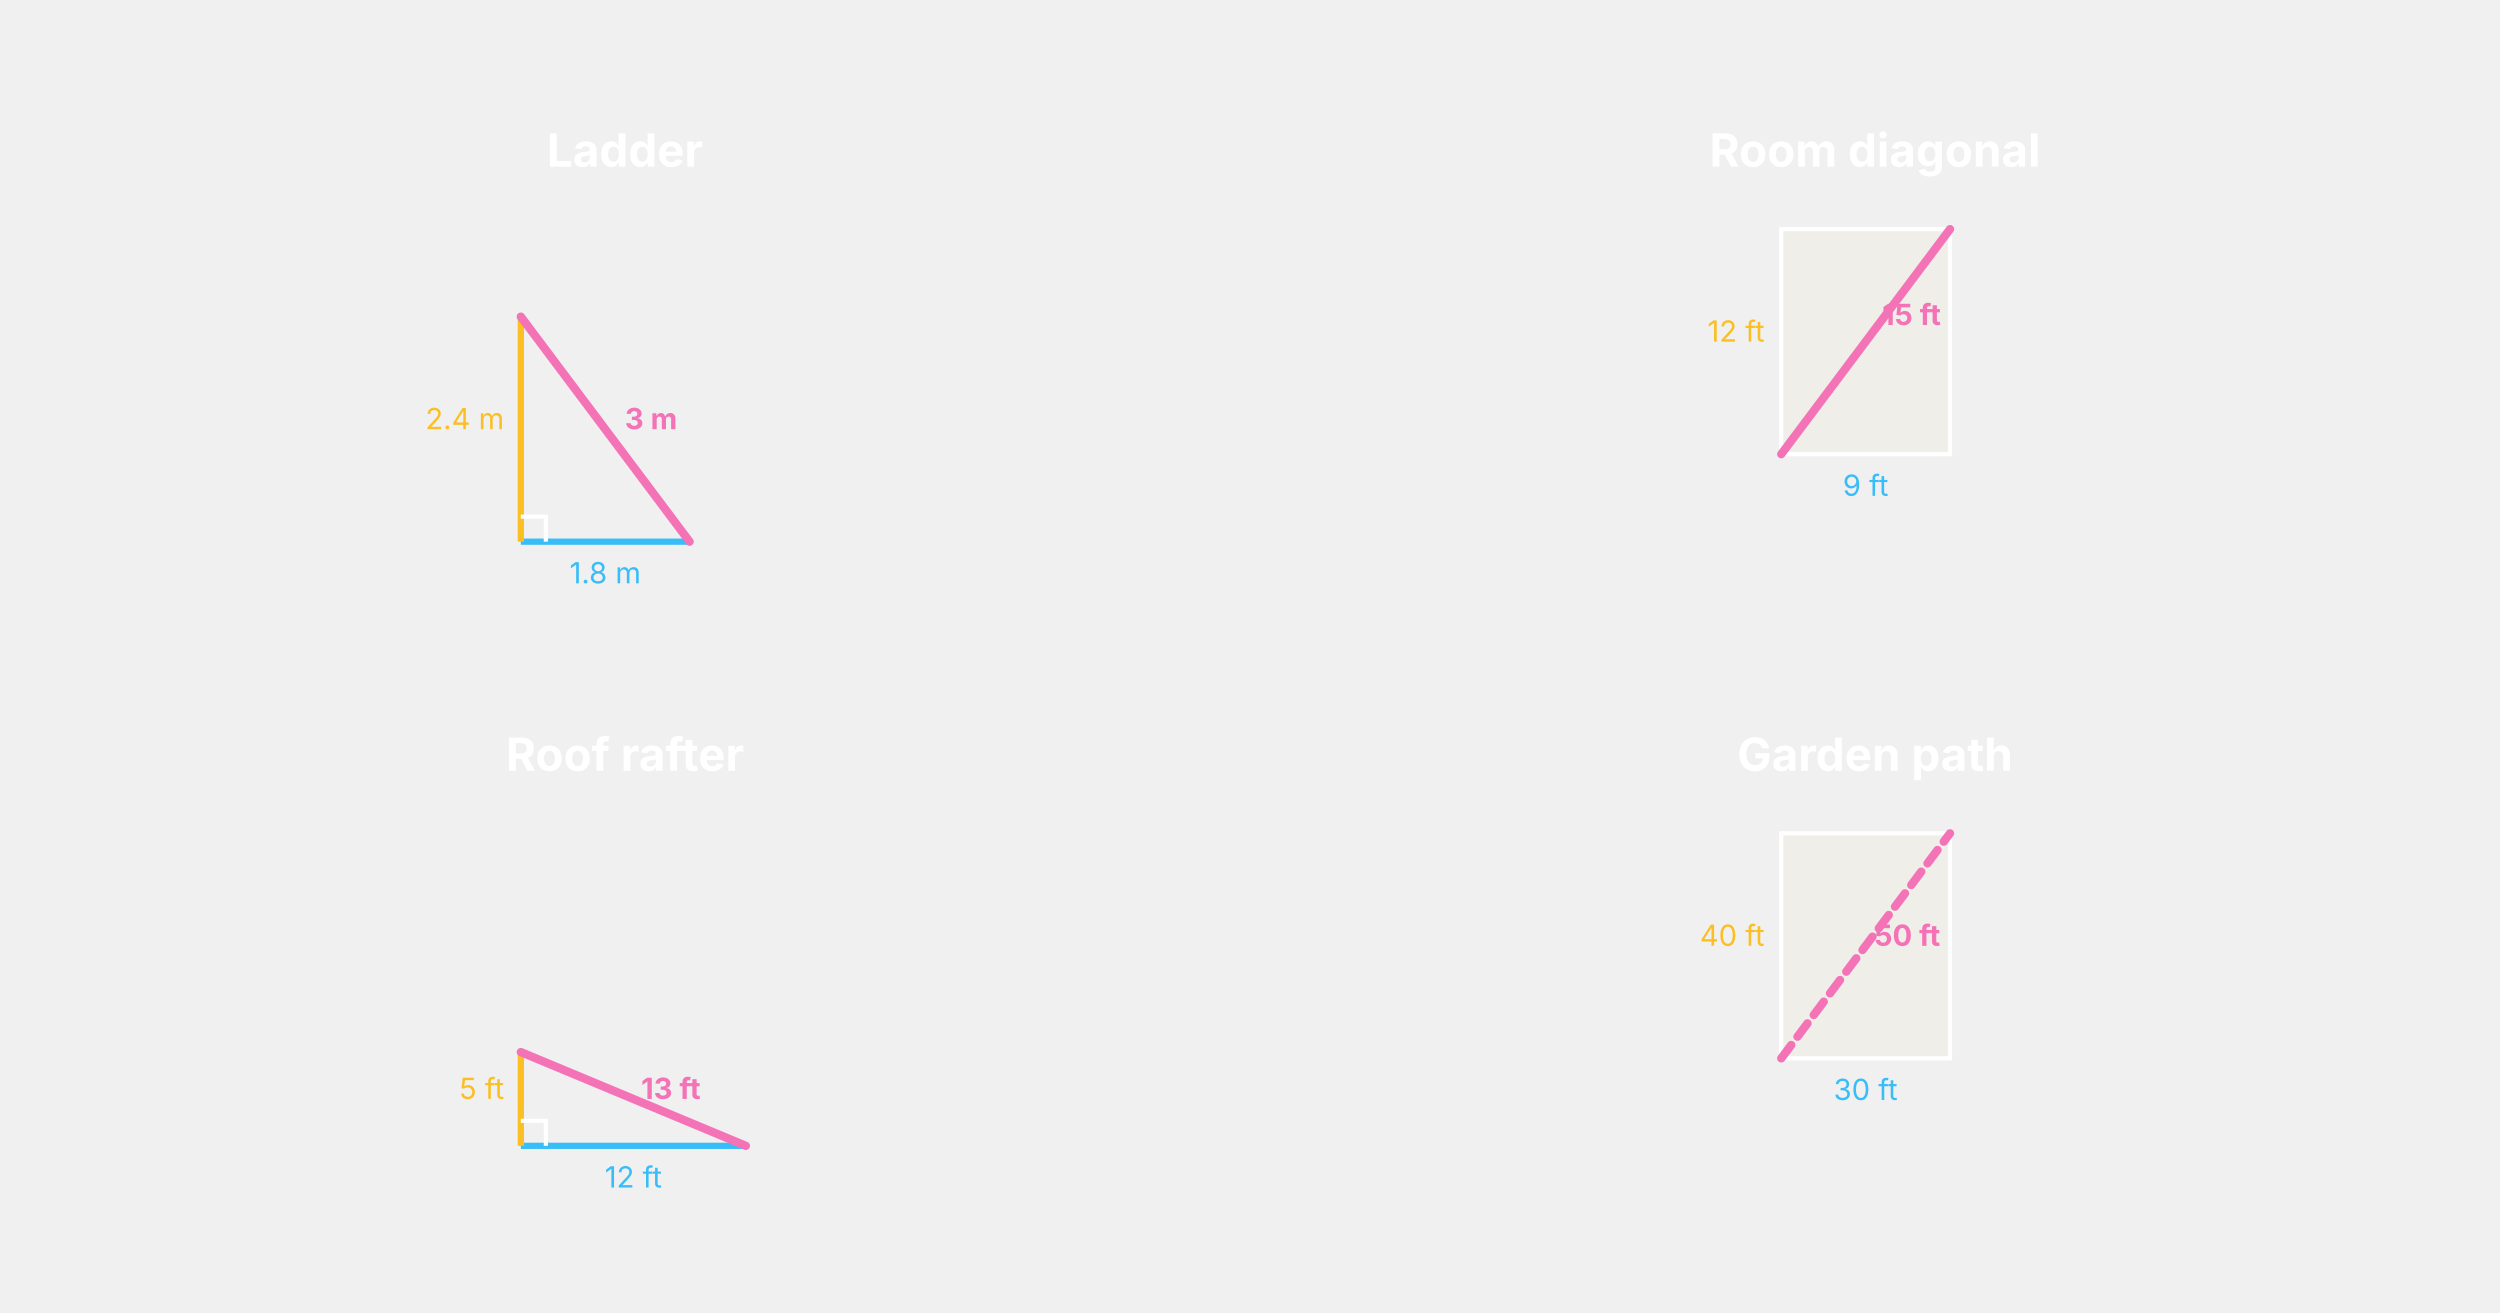
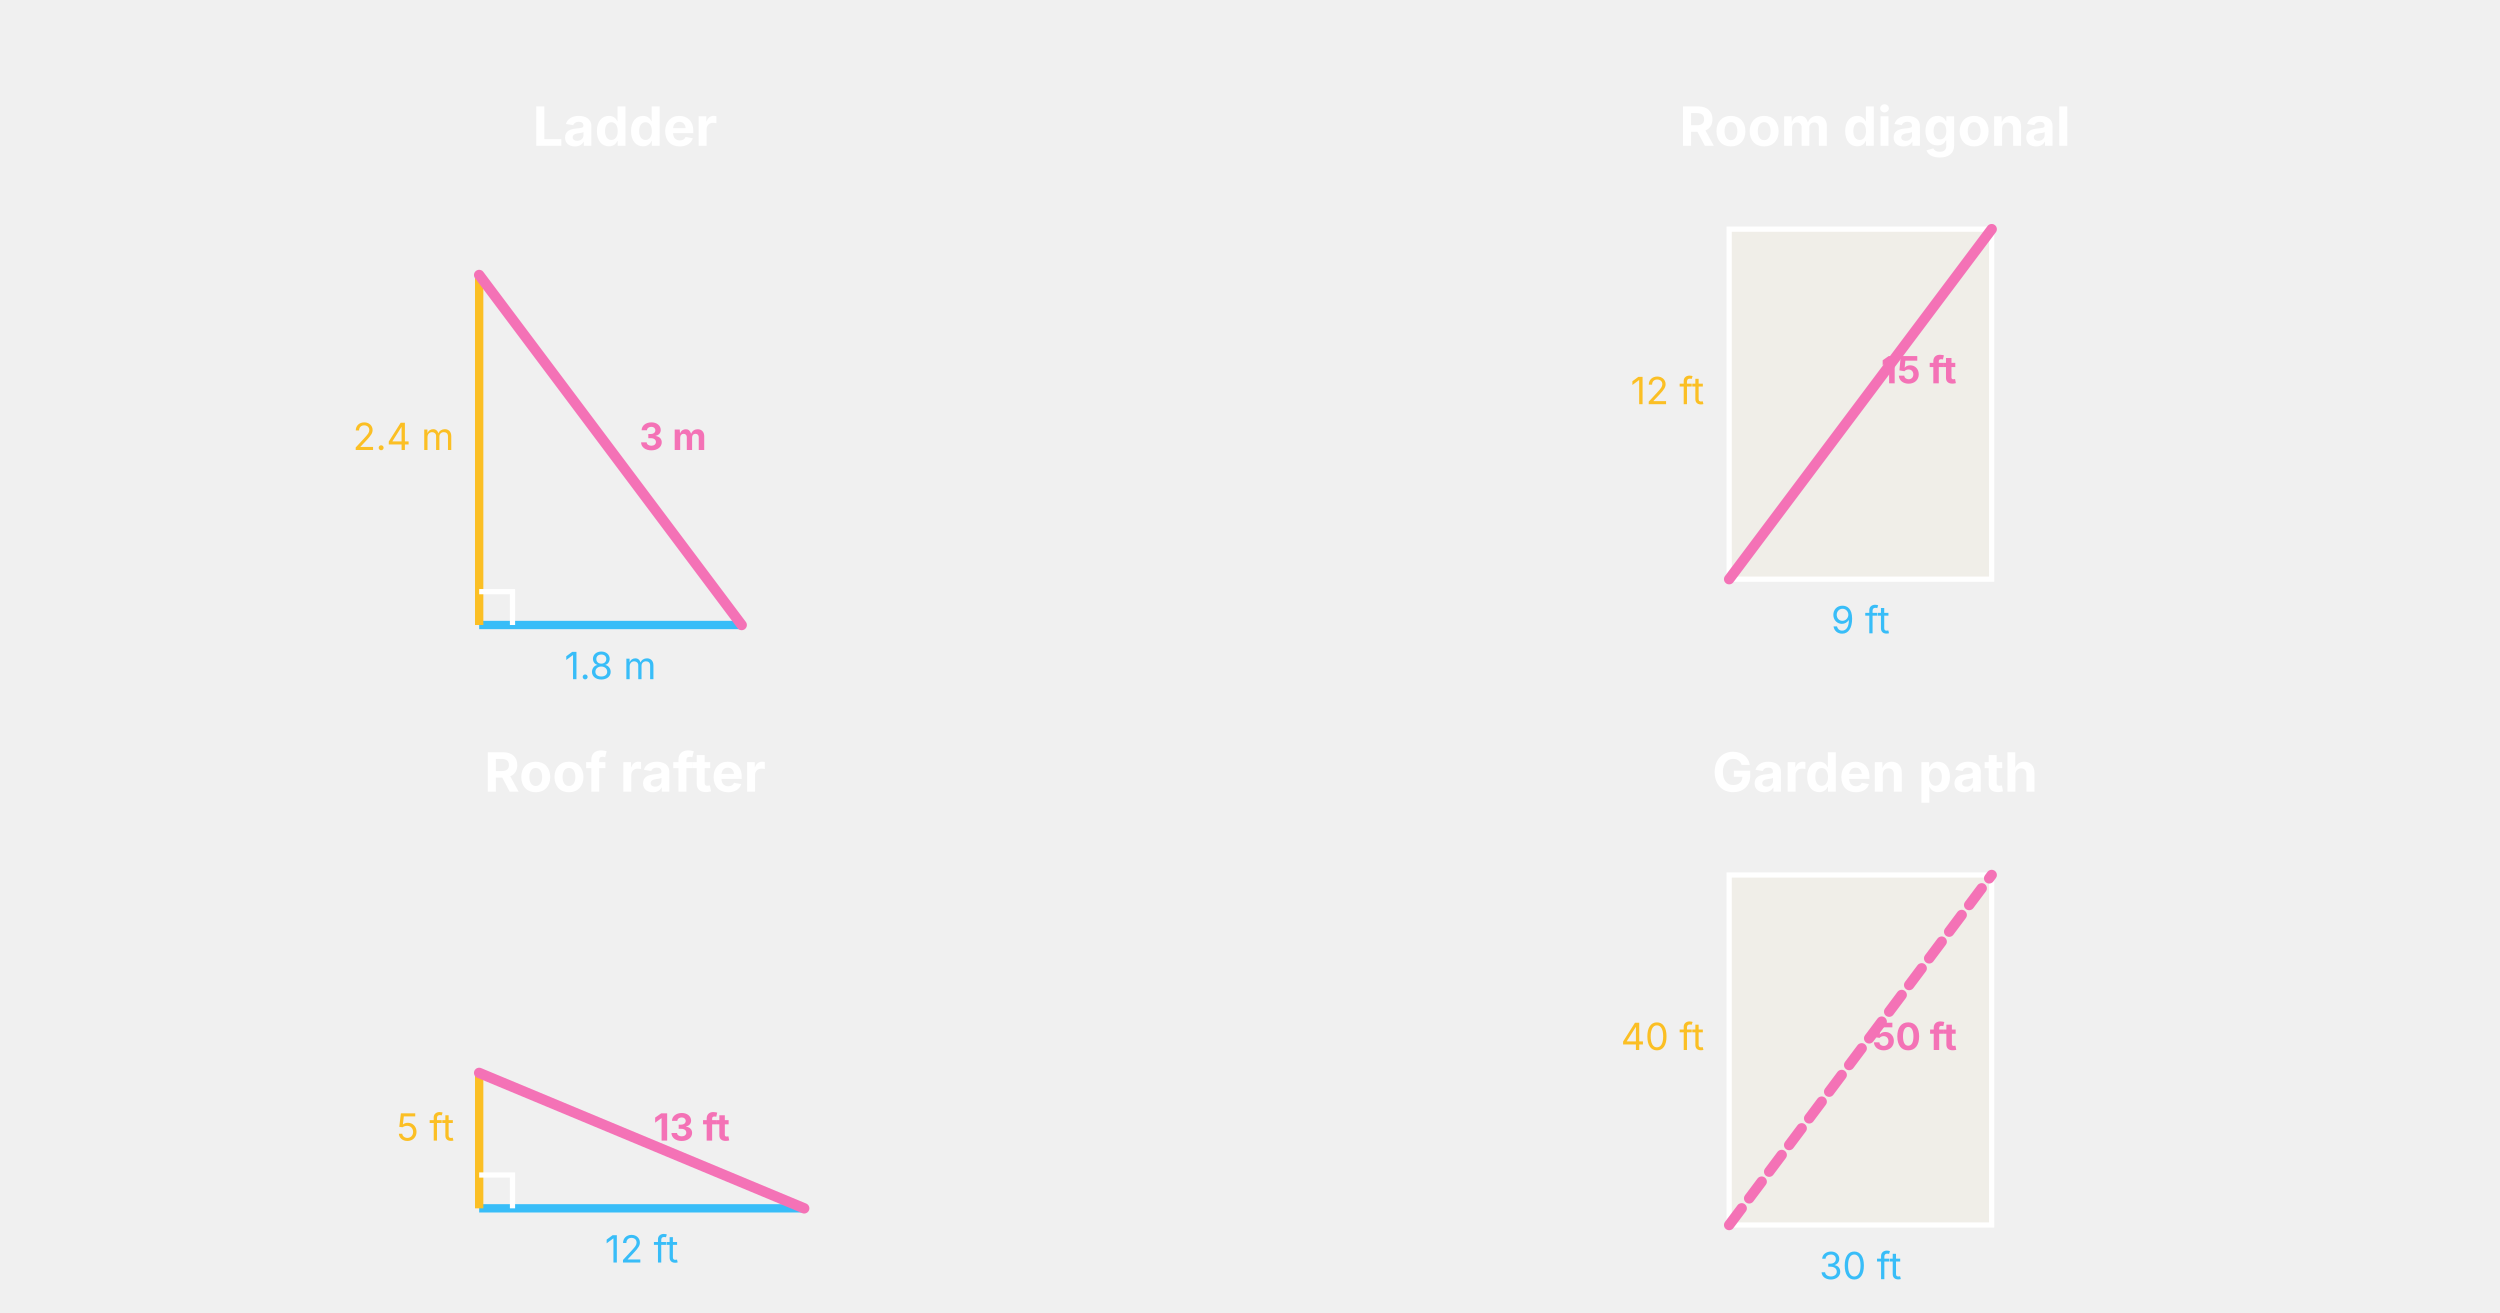
<svg xmlns="http://www.w3.org/2000/svg" width="1200" height="630" viewBox="0 0 1200 630">
-   <text x="300" y="80" font-family="system-ui, -apple-system, 'Segoe UI', sans-serif" font-size="22" fill="#ffffff" text-anchor="middle" font-weight="bold">Ladder</text>
-   <line x1="250" y1="260" x2="331.0" y2="260" stroke="#38bdf8" stroke-width="3" />
-   <line x1="250" y1="260" x2="250" y2="152.0" stroke="#fbbf24" stroke-width="3" />
-   <line x1="331.0" y1="260" x2="250" y2="152.0" stroke="#f472b6" stroke-width="4" stroke-linecap="round" />
-   <polyline points="250,248 262,248 262,260" stroke="#ffffff" stroke-width="2" fill="none" />
-   <text x="290.5" y="280" font-family="system-ui, -apple-system, 'Segoe UI', sans-serif" font-size="14" fill="#38bdf8" text-anchor="middle">1.8 m</text>
-   <text x="242" y="206.0" font-family="system-ui, -apple-system, 'Segoe UI', sans-serif" font-size="14" fill="#fbbf24" text-anchor="end">2.4 m</text>
-   <text x="312.5" y="206.0" font-family="system-ui, -apple-system, 'Segoe UI', sans-serif" font-size="14" fill="#f472b6" text-anchor="middle" font-weight="bold">3 m</text>
-   <text x="900" y="80" font-family="system-ui, -apple-system, 'Segoe UI', sans-serif" font-size="22" fill="#ffffff" text-anchor="middle" font-weight="bold">Room diagonal</text>
-   <rect x="855" y="110" width="81" height="108" fill="rgba(241,201,125,0.07)" stroke="#ffffff" stroke-width="2" />
-   <line x1="855" y1="218" x2="936" y2="110" stroke="#f472b6" stroke-width="4" stroke-linecap="round" />
-   <text x="895.5" y="238" font-family="system-ui, -apple-system, 'Segoe UI', sans-serif" font-size="14" fill="#38bdf8" text-anchor="middle">9 ft</text>
-   <text x="847" y="164.0" font-family="system-ui, -apple-system, 'Segoe UI', sans-serif" font-size="14" fill="#fbbf24" text-anchor="end">12 ft</text>
-   <text x="917.5" y="156.0" font-family="system-ui, -apple-system, 'Segoe UI', sans-serif" font-size="14" fill="#f472b6" text-anchor="middle" font-weight="bold">15 ft</text>
-   <text x="300" y="370" font-family="system-ui, -apple-system, 'Segoe UI', sans-serif" font-size="22" fill="#ffffff" text-anchor="middle" font-weight="bold">Roof rafter</text>
-   <line x1="250" y1="550" x2="358" y2="550" stroke="#38bdf8" stroke-width="3" />
-   <line x1="250" y1="550" x2="250" y2="505" stroke="#fbbf24" stroke-width="3" />
-   <line x1="358" y1="550" x2="250" y2="505" stroke="#f472b6" stroke-width="4" stroke-linecap="round" />
-   <polyline points="250,538 262,538 262,550" stroke="#ffffff" stroke-width="2" fill="none" />
-   <text x="304.0" y="570" font-family="system-ui, -apple-system, 'Segoe UI', sans-serif" font-size="14" fill="#38bdf8" text-anchor="middle">12 ft</text>
-   <text x="242" y="527.5" font-family="system-ui, -apple-system, 'Segoe UI', sans-serif" font-size="14" fill="#fbbf24" text-anchor="end">5 ft</text>
-   <text x="322.0" y="527.5" font-family="system-ui, -apple-system, 'Segoe UI', sans-serif" font-size="14" fill="#f472b6" text-anchor="middle" font-weight="bold">13 ft</text>
-   <text x="900" y="370" font-family="system-ui, -apple-system, 'Segoe UI', sans-serif" font-size="22" fill="#ffffff" text-anchor="middle" font-weight="bold">Garden path</text>
-   <rect x="855" y="400" width="81.0" height="108.0" fill="rgba(241,201,125,0.07)" stroke="#ffffff" stroke-width="2" />
-   <line x1="855" y1="508.0" x2="936.0" y2="400" stroke="#f472b6" stroke-width="4" stroke-linecap="round" stroke-dasharray="8 5" />
-   <text x="895.5" y="528.0" font-family="system-ui, -apple-system, 'Segoe UI', sans-serif" font-size="14" fill="#38bdf8" text-anchor="middle">30 ft</text>
-   <text x="847" y="454.0" font-family="system-ui, -apple-system, 'Segoe UI', sans-serif" font-size="14" fill="#fbbf24" text-anchor="end">40 ft</text>
-   <text x="915.5" y="454.0" font-family="system-ui, -apple-system, 'Segoe UI', sans-serif" font-size="14" fill="#f472b6" text-anchor="middle" font-weight="bold">50 ft</text>
+   <text x="300" y="70" font-family="system-ui, -apple-system, 'Segoe UI', sans-serif" font-size="26" fill="#ffffff" text-anchor="middle" font-weight="bold">Ladder</text>
+   <line x1="230" y1="300" x2="356.0" y2="300" stroke="#38bdf8" stroke-width="4" />
+   <line x1="230" y1="300" x2="230" y2="132.0" stroke="#fbbf24" stroke-width="4" />
+   <line x1="356.0" y1="300" x2="230" y2="132.0" stroke="#f472b6" stroke-width="5" stroke-linecap="round" />
+   <polyline points="230,284 246,284 246,300" stroke="#ffffff" stroke-width="2.5" fill="none" />
+   <text x="293.0" y="326" font-family="system-ui, -apple-system, 'Segoe UI', sans-serif" font-size="18" fill="#38bdf8" text-anchor="middle">1.8 m</text>
+   <text x="218" y="216.0" font-family="system-ui, -apple-system, 'Segoe UI', sans-serif" font-size="18" fill="#fbbf24" text-anchor="end">2.4 m</text>
+   <text x="323.0" y="216.0" font-family="system-ui, -apple-system, 'Segoe UI', sans-serif" font-size="18" fill="#f472b6" text-anchor="middle" font-weight="bold">3 m</text>
+   <text x="900" y="70" font-family="system-ui, -apple-system, 'Segoe UI', sans-serif" font-size="26" fill="#ffffff" text-anchor="middle" font-weight="bold">Room diagonal</text>
+   <rect x="830" y="110" width="126" height="168" fill="rgba(241,201,125,0.07)" stroke="#ffffff" stroke-width="2.5" />
+   <line x1="830" y1="278" x2="956" y2="110" stroke="#f472b6" stroke-width="5" stroke-linecap="round" />
+   <text x="893.0" y="304" font-family="system-ui, -apple-system, 'Segoe UI', sans-serif" font-size="18" fill="#38bdf8" text-anchor="middle">9 ft</text>
+   <text x="818" y="194.0" font-family="system-ui, -apple-system, 'Segoe UI', sans-serif" font-size="18" fill="#fbbf24" text-anchor="end">12 ft</text>
+   <text x="921.0" y="184.0" font-family="system-ui, -apple-system, 'Segoe UI', sans-serif" font-size="18" fill="#f472b6" text-anchor="middle" font-weight="bold">15 ft</text>
+   <text x="300" y="380" font-family="system-ui, -apple-system, 'Segoe UI', sans-serif" font-size="26" fill="#ffffff" text-anchor="middle" font-weight="bold">Roof rafter</text>
+   <line x1="230" y1="580" x2="386" y2="580" stroke="#38bdf8" stroke-width="4" />
+   <line x1="230" y1="580" x2="230" y2="515" stroke="#fbbf24" stroke-width="4" />
+   <line x1="386" y1="580" x2="230" y2="515" stroke="#f472b6" stroke-width="5" stroke-linecap="round" />
+   <polyline points="230,564 246,564 246,580" stroke="#ffffff" stroke-width="2.5" fill="none" />
+   <text x="308.0" y="606" font-family="system-ui, -apple-system, 'Segoe UI', sans-serif" font-size="18" fill="#38bdf8" text-anchor="middle">12 ft</text>
+   <text x="218" y="547.5" font-family="system-ui, -apple-system, 'Segoe UI', sans-serif" font-size="18" fill="#fbbf24" text-anchor="end">5 ft</text>
+   <text x="332.0" y="547.5" font-family="system-ui, -apple-system, 'Segoe UI', sans-serif" font-size="18" fill="#f472b6" text-anchor="middle" font-weight="bold">13 ft</text>
+   <text x="900" y="380" font-family="system-ui, -apple-system, 'Segoe UI', sans-serif" font-size="26" fill="#ffffff" text-anchor="middle" font-weight="bold">Garden path</text>
+   <rect x="830" y="420" width="126.0" height="168.0" fill="rgba(241,201,125,0.07)" stroke="#ffffff" stroke-width="2.5" />
+   <line x1="830" y1="588.0" x2="956.0" y2="420" stroke="#f472b6" stroke-width="5" stroke-linecap="round" stroke-dasharray="10 6" />
+   <text x="893.0" y="614.0" font-family="system-ui, -apple-system, 'Segoe UI', sans-serif" font-size="18" fill="#38bdf8" text-anchor="middle">30 ft</text>
+   <text x="818" y="504.0" font-family="system-ui, -apple-system, 'Segoe UI', sans-serif" font-size="18" fill="#fbbf24" text-anchor="end">40 ft</text>
+   <text x="919.0" y="504.0" font-family="system-ui, -apple-system, 'Segoe UI', sans-serif" font-size="18" fill="#f472b6" text-anchor="middle" font-weight="bold">50 ft</text>
</svg>
